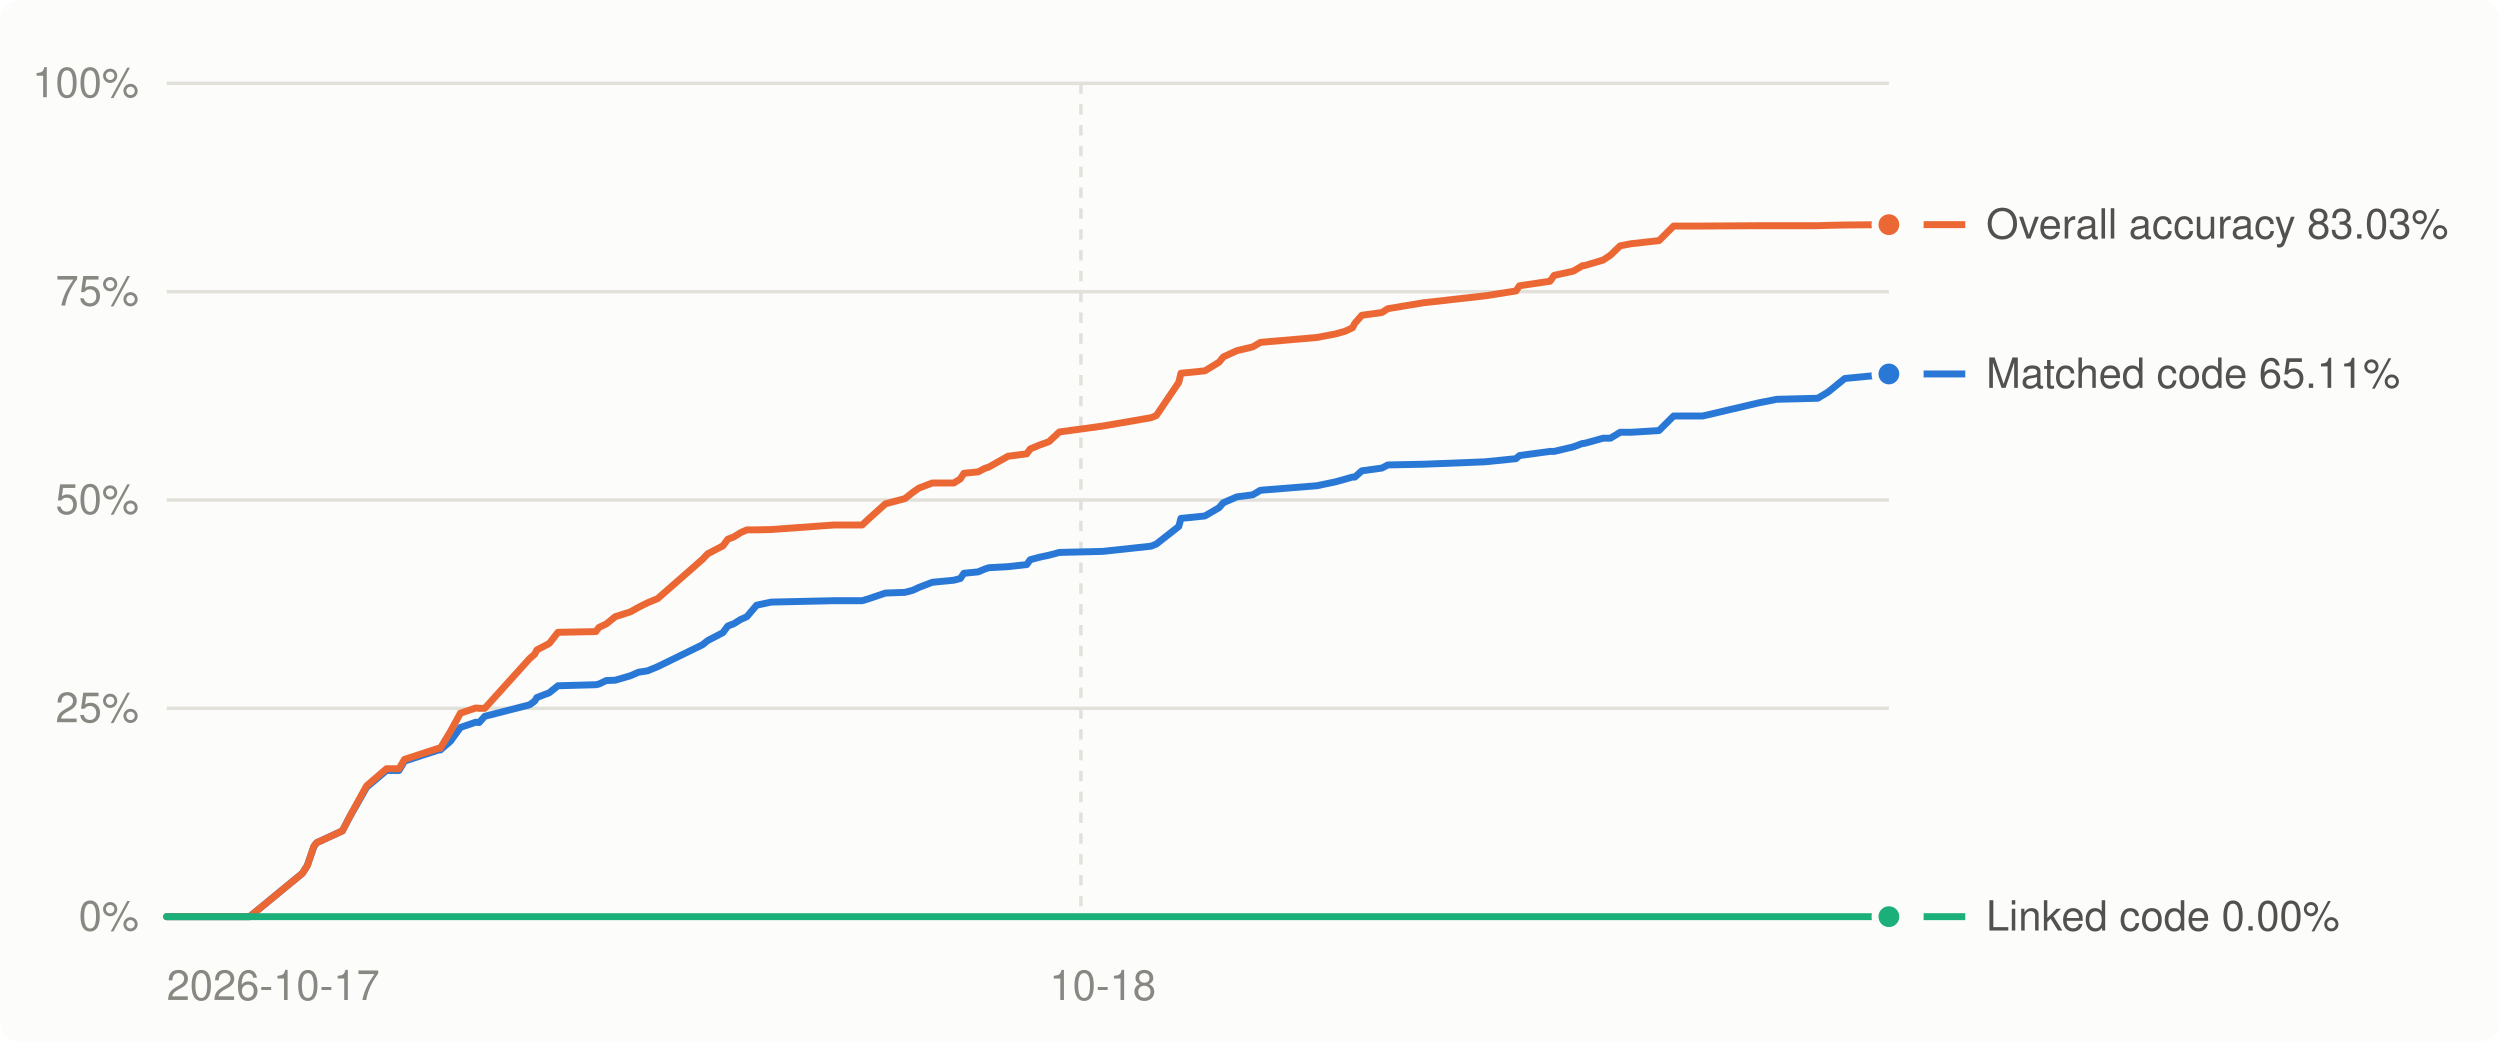
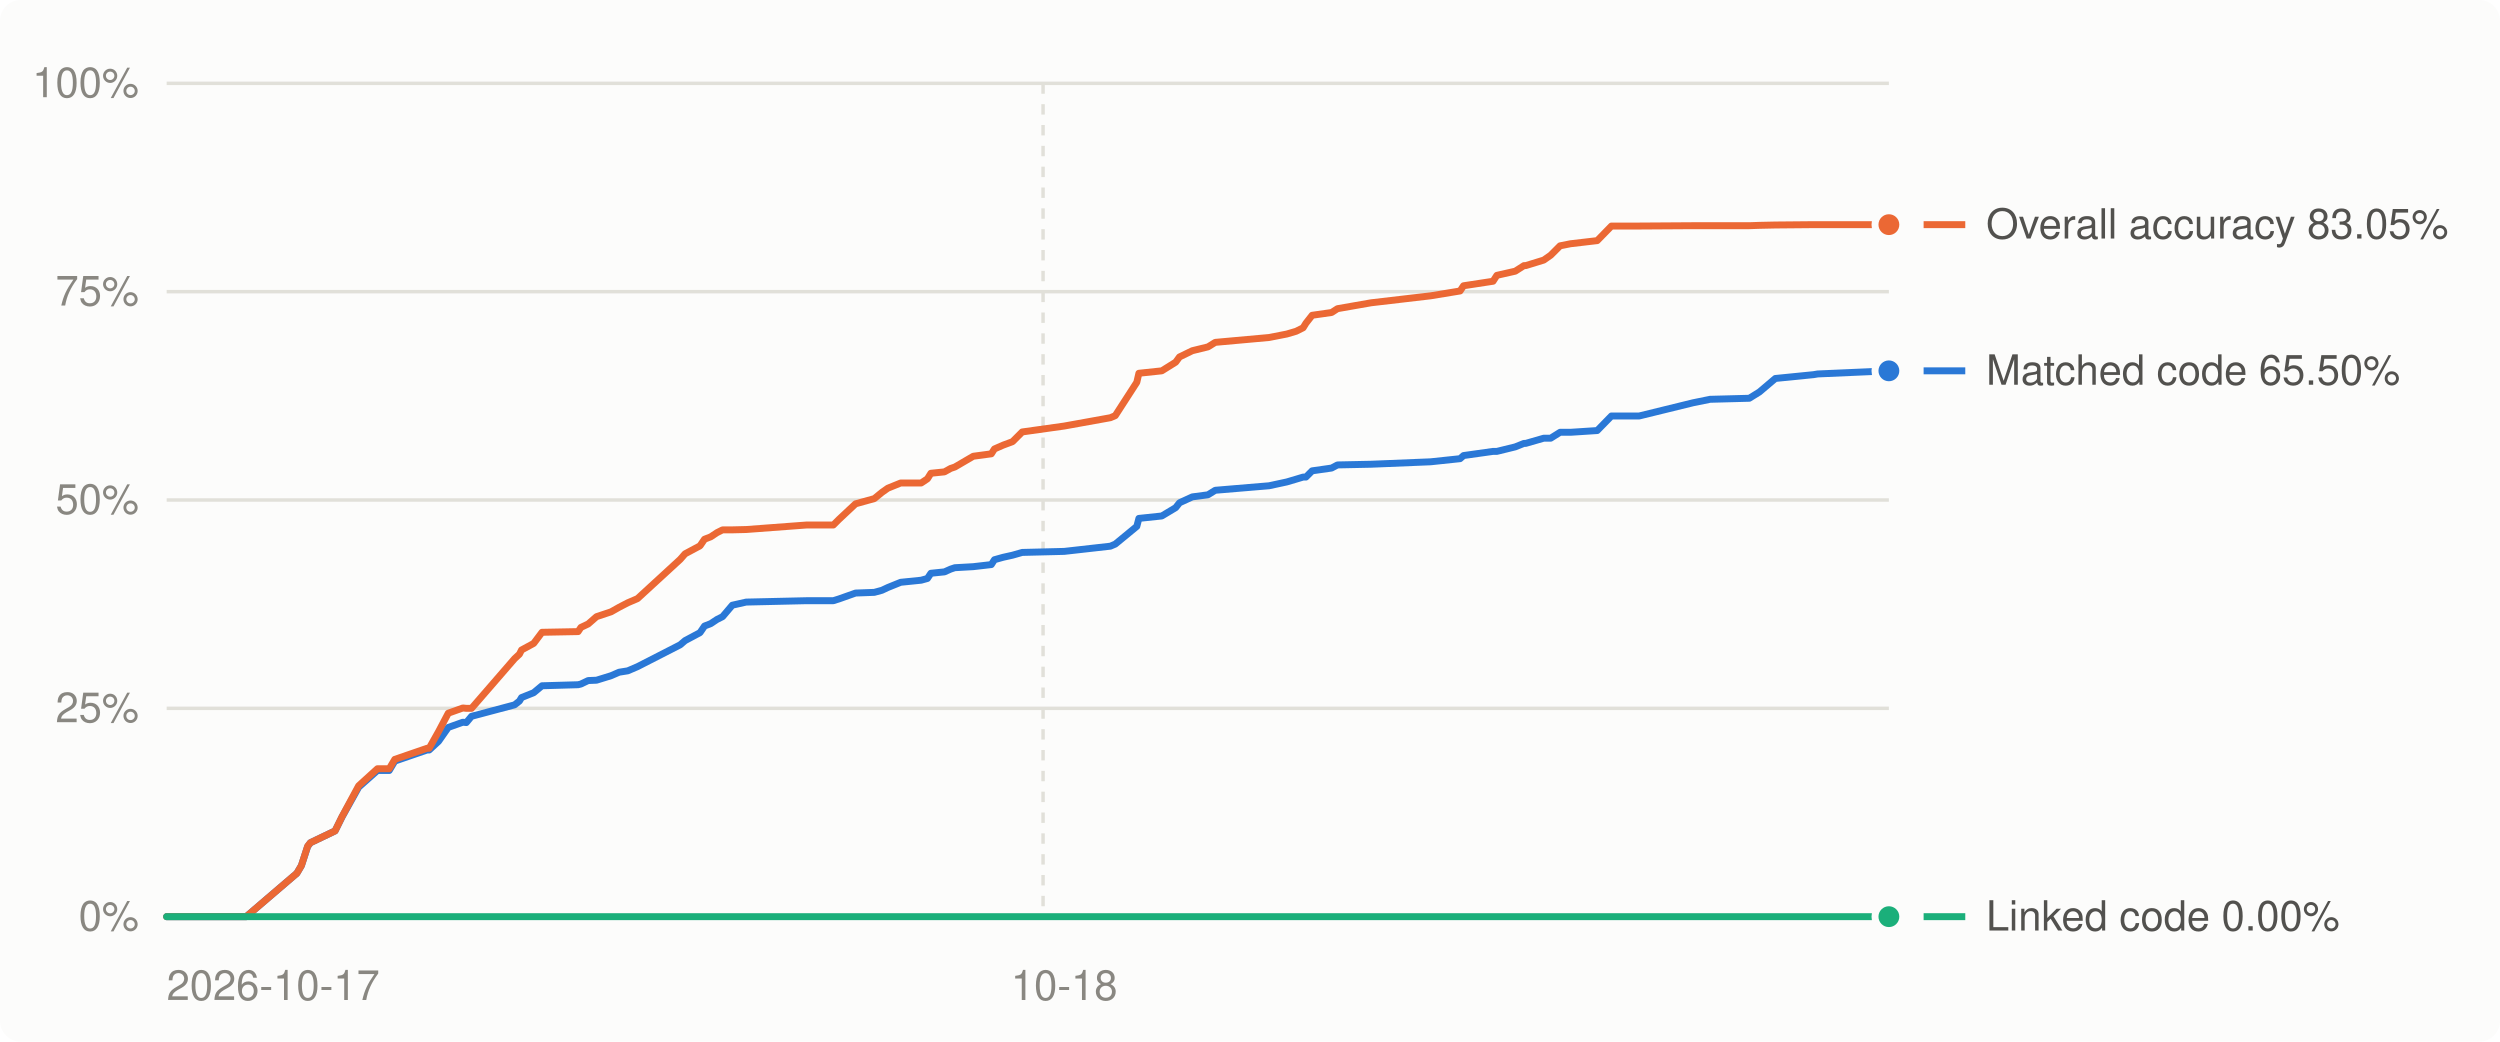
<svg xmlns="http://www.w3.org/2000/svg" viewBox="0 0 720 300" width="720" height="300" role="img" aria-label="Decompilation progress over time">
  <style>
.bg{fill:#fcfcfb}.grid{stroke:#e1e0d9}.muted{fill:#898781}.lbl{fill:#52514e}.ln0{stroke:#2a78d6}.dot0{fill:#2a78d6;stroke:#fcfcfb}.ln1{stroke:#eb6834}.dot1{fill:#eb6834;stroke:#fcfcfb}.ln2{stroke:#1baf7a}.dot2{fill:#1baf7a;stroke:#fcfcfb}
@media (prefers-color-scheme: dark){.bg{fill:#1a1a19}.grid{stroke:#2c2c2a}.muted{fill:#898781}.lbl{fill:#c3c2b7}.ln0{stroke:#3987e5}.dot0{fill:#3987e5;stroke:#1a1a19}.ln1{stroke:#d95926}.dot1{fill:#d95926;stroke:#1a1a19}.ln2{stroke:#199e70}.dot2{fill:#199e70;stroke:#1a1a19}}
text{font:12px -apple-system,BlinkMacSystemFont,'Segoe UI',Helvetica,Arial,sans-serif}
</style>
  <rect class="bg" width="720" height="300" rx="6" />
  <line x1="48" x2="544" y1="264.0" y2="264.0" class="grid" stroke-width="1" />
  <text x="40" y="268.0" class="muted" text-anchor="end">0%</text>
  <line x1="48" x2="544" y1="204.0" y2="204.0" class="grid" stroke-width="1" />
  <text x="40" y="208.0" class="muted" text-anchor="end">25%</text>
  <line x1="48" x2="544" y1="144.0" y2="144.0" class="grid" stroke-width="1" />
  <text x="40" y="148.0" class="muted" text-anchor="end">50%</text>
  <line x1="48" x2="544" y1="84.0" y2="84.0" class="grid" stroke-width="1" />
  <text x="40" y="88.0" class="muted" text-anchor="end">75%</text>
  <line x1="48" x2="544" y1="24.0" y2="24.0" class="grid" stroke-width="1" />
  <text x="40" y="28.0" class="muted" text-anchor="end">100%</text>
-   <line x1="311.3" x2="311.3" y1="24" y2="264" class="grid" stroke-width="1" stroke-dasharray="3 3" />
+   <line x1="300.4" x2="300.4" y1="24" y2="264" class="grid" stroke-width="1" stroke-dasharray="3 3" />
  <text class="muted" x="48.0" y="288" text-anchor="start">2026-10-17</text>
-   <text class="muted" x="317.6" y="288" text-anchor="middle">10-18</text>
-   <polyline points="48.0,264.0 71.9,264.0 87.1,251.5 88.5,249.3 90.4,243.8 91.2,242.7 98.6,239.3 100.7,235.3 105.6,226.7 111.3,221.9 114.9,221.9 116.5,219.2 126.3,216.0 126.8,216.0 129.7,213.5 132.6,209.5 137.0,208.0 138.0,208.1 139.6,206.3 152.5,203.0 154.0,201.9 154.6,200.9 158.2,199.5 160.7,197.5 171.6,197.2 172.5,197.0 174.6,196.0 177.2,195.9 181.6,194.6 183.9,193.6 186.5,193.2 189.4,192.0 202.3,185.7 203.8,184.5 208.2,182.2 209.6,180.3 211.4,179.6 213.3,178.4 215.1,177.6 217.9,174.3 222.1,173.4 240.2,173.0 248.3,173.0 250.0,172.5 255.0,170.8 260.6,170.6 262.9,170.0 264.6,169.2 268.5,167.7 274.7,167.1 276.6,166.6 277.6,165.1 281.7,164.7 283.6,163.9 284.8,163.5 290.3,163.2 295.7,162.6 296.7,161.2 299.3,160.5 302.1,159.9 305.1,159.1 317.6,158.8 331.5,157.3 333.0,156.7 339.5,151.6 340.1,149.3 347.0,148.6 351.1,146.2 352.3,144.8 356.2,143.1 360.8,142.5 363.0,141.2 379.2,139.9 384.5,138.8 387.4,138.0 389.5,137.4 390.2,137.4 392.2,135.6 398.0,134.8 399.7,133.9 409.9,133.7 427.7,133.0 436.6,132.1 437.6,131.2 446.4,130.0 447.6,130.0 453.1,128.7 455.8,127.7 456.3,127.7 461.7,126.2 463.8,126.2 466.6,124.5 469.7,124.5 477.8,124.0 482.0,119.8 490.4,119.8 506.6,116.0 511.7,115.0 523.5,114.7 526.5,112.9 531.3,109.0 542.7,107.9 544.0,107.7" fill="none" class="ln0" stroke-width="2" stroke-linejoin="round" stroke-linecap="round" />
-   <polyline points="48.0,264.0 71.9,264.0 87.1,251.5 88.5,249.3 90.4,243.7 91.2,242.7 98.6,239.3 100.7,235.2 105.6,226.3 111.3,221.4 114.9,221.4 116.5,218.7 126.3,215.5 126.8,215.5 129.7,210.7 132.6,205.4 137.0,203.9 138.0,204.0 139.6,204.0 152.5,189.7 154.0,188.4 154.6,187.2 158.2,185.3 160.7,182.1 171.6,181.9 172.5,180.7 174.6,179.7 177.2,177.6 181.6,176.2 183.9,174.9 186.5,173.6 189.4,172.4 202.3,161.1 203.8,159.5 208.2,157.2 209.6,155.3 211.4,154.6 213.3,153.4 215.1,152.6 217.9,152.6 222.1,152.5 240.2,151.2 248.3,151.2 250.0,149.6 255.0,145.1 260.6,143.6 262.9,141.8 264.6,140.6 268.5,139.1 274.7,139.1 276.6,137.9 277.6,136.3 281.7,135.9 283.6,134.9 284.8,134.5 290.3,131.4 295.7,130.7 296.7,129.3 299.3,128.2 302.1,127.2 305.1,124.4 317.6,122.7 331.5,120.3 333.0,119.7 339.5,110.1 340.1,107.5 347.0,106.8 351.1,104.3 352.3,102.8 356.2,101.0 360.8,99.9 363.0,98.6 379.2,97.2 384.5,96.2 387.4,95.4 389.5,94.4 390.2,93.1 392.2,90.8 398.0,90.0 399.7,88.9 409.9,87.2 427.7,85.2 436.6,83.8 437.6,82.3 446.4,81.0 447.6,79.3 453.1,78.1 455.8,76.5 456.3,76.5 461.7,74.9 463.8,73.5 466.6,70.8 469.7,70.2 477.8,69.3 482.0,65.1 490.4,65.1 506.6,65.0 511.7,65.0 523.5,65.0 526.5,64.9 531.3,64.8 542.7,64.7 544.0,64.7" fill="none" class="ln1" stroke-width="2" stroke-linejoin="round" stroke-linecap="round" />
-   <polyline points="48.0,264.0 71.9,264.0 87.1,264.0 88.5,264.0 90.4,264.0 91.2,264.0 98.6,264.0 100.7,264.0 105.6,264.0 111.3,264.0 114.9,264.0 116.5,264.0 126.3,264.0 126.8,264.0 129.7,264.0 132.6,264.0 137.0,264.0 138.0,264.0 139.6,264.0 152.5,264.0 154.0,264.0 154.6,264.0 158.2,264.0 160.7,264.0 171.6,264.0 172.5,264.0 174.6,264.0 177.2,264.0 181.6,264.0 183.9,264.0 186.5,264.0 189.4,264.0 202.3,264.0 203.8,264.0 208.2,264.0 209.6,264.0 211.4,264.0 213.3,264.0 215.1,264.0 217.9,264.0 222.1,264.0 240.2,264.0 248.3,264.0 250.0,264.0 255.0,264.0 260.6,264.0 262.9,264.0 264.6,264.0 268.5,264.0 274.7,264.0 276.6,264.0 277.6,264.0 281.7,264.0 283.6,264.0 284.8,264.0 290.3,264.0 295.7,264.0 296.7,264.0 299.3,264.0 302.1,264.0 305.1,264.0 317.6,264.0 331.5,264.0 333.0,264.0 339.5,264.0 340.1,264.0 347.0,264.0 351.1,264.0 352.3,264.0 356.2,264.0 360.8,264.0 363.0,264.0 379.2,264.0 384.5,264.0 387.4,264.0 389.5,264.0 390.2,264.0 392.2,264.0 398.0,264.0 399.7,264.0 409.9,264.0 427.7,264.0 436.6,264.0 437.6,264.0 446.4,264.0 447.6,264.0 453.1,264.0 455.8,264.0 456.3,264.0 461.7,264.0 463.8,264.0 466.6,264.0 469.7,264.0 477.8,264.0 482.0,264.0 490.4,264.0 506.6,264.0 511.7,264.0 523.5,264.0 526.5,264.0 531.3,264.0 542.7,264.0 544.0,264.0" fill="none" class="ln2" stroke-width="2" stroke-linejoin="round" stroke-linecap="round" />
-   <circle cx="544.0" cy="107.7" r="4" class="dot0" stroke-width="2" />
+   <text class="muted" x="306.5" y="288" text-anchor="middle">10-18</text>
+   <polyline points="48.0,264.0 70.9,264.0 85.5,251.5 86.8,249.3 88.6,243.8 89.4,242.7 96.5,239.3 98.5,235.3 103.3,226.7 108.7,221.9 112.1,221.9 113.7,219.2 123.0,216.0 123.6,216.0 126.3,213.5 129.1,209.5 133.3,208.0 134.3,208.1 135.8,206.3 148.2,203.0 149.6,201.9 150.2,200.9 153.7,199.5 156.1,197.5 166.5,197.2 167.3,197.0 169.4,196.0 171.8,195.9 176.0,194.6 178.3,193.6 180.8,193.2 183.6,192.0 195.9,185.7 197.3,184.5 201.6,182.2 202.9,180.3 204.7,179.6 206.5,178.4 208.1,177.6 210.9,174.3 214.9,173.4 232.3,173.0 240.0,173.0 241.6,172.5 246.4,170.8 251.8,170.6 254.0,170.0 255.7,169.2 259.4,167.7 265.3,167.1 267.1,166.6 268.1,165.1 272.0,164.7 273.8,163.9 275.0,163.5 280.3,163.2 285.5,162.6 286.4,161.2 288.9,160.5 291.6,159.9 294.4,159.1 306.5,158.8 319.8,157.3 321.2,156.7 327.4,151.6 328.0,149.3 334.6,148.6 338.6,146.2 339.7,144.8 343.4,143.1 347.9,142.5 350.0,141.2 365.5,139.9 370.6,138.8 373.3,138.0 375.3,137.4 376.1,137.4 377.9,135.6 383.5,134.8 385.2,133.9 394.9,133.7 412.0,133.0 420.5,132.1 421.5,131.2 430.0,130.0 431.1,130.0 436.4,128.7 438.9,127.7 439.4,127.7 444.6,126.2 446.6,126.2 449.3,124.5 452.3,124.5 460.0,124.0 464.1,119.8 472.1,119.8 487.6,116.0 492.5,115.0 503.8,114.7 506.7,112.9 511.3,109.0 522.3,107.9 523.5,107.7 544.0,106.8" fill="none" class="ln0" stroke-width="2" stroke-linejoin="round" stroke-linecap="round" />
+   <polyline points="48.0,264.0 70.9,264.0 85.5,251.5 86.8,249.3 88.6,243.7 89.4,242.7 96.5,239.3 98.5,235.2 103.3,226.3 108.7,221.4 112.1,221.4 113.7,218.7 123.0,215.5 123.6,215.5 126.3,210.7 129.1,205.4 133.3,203.9 134.3,204.0 135.8,204.0 148.2,189.7 149.6,188.4 150.2,187.2 153.7,185.3 156.1,182.1 166.5,181.9 167.3,180.7 169.4,179.7 171.8,177.6 176.0,176.2 178.3,174.9 180.8,173.6 183.6,172.4 195.9,161.1 197.3,159.5 201.6,157.2 202.9,155.3 204.7,154.6 206.5,153.4 208.1,152.6 210.9,152.6 214.9,152.5 232.3,151.2 240.0,151.2 241.6,149.6 246.4,145.1 251.8,143.6 254.0,141.8 255.7,140.6 259.4,139.1 265.3,139.1 267.1,137.9 268.1,136.3 272.0,135.9 273.8,134.9 275.0,134.5 280.3,131.4 285.5,130.7 286.4,129.3 288.9,128.2 291.6,127.2 294.4,124.4 306.5,122.7 319.8,120.3 321.2,119.7 327.4,110.1 328.0,107.5 334.6,106.8 338.6,104.3 339.7,102.8 343.4,101.0 347.9,99.9 350.0,98.6 365.5,97.2 370.6,96.2 373.3,95.4 375.3,94.4 376.1,93.1 377.9,90.8 383.5,90.0 385.2,88.9 394.9,87.2 412.0,85.2 420.5,83.8 421.5,82.3 430.0,81.0 431.1,79.3 436.4,78.1 438.9,76.5 439.4,76.5 444.6,74.9 446.6,73.5 449.3,70.8 452.3,70.2 460.0,69.3 464.1,65.1 472.1,65.1 487.6,65.0 492.5,65.0 503.8,65.0 506.7,64.9 511.3,64.8 522.3,64.7 523.5,64.7 544.0,64.7" fill="none" class="ln1" stroke-width="2" stroke-linejoin="round" stroke-linecap="round" />
+   <polyline points="48.0,264.0 70.9,264.0 85.5,264.0 86.8,264.0 88.6,264.0 89.4,264.0 96.5,264.0 98.5,264.0 103.3,264.0 108.7,264.0 112.1,264.0 113.7,264.0 123.0,264.0 123.6,264.0 126.3,264.0 129.1,264.0 133.3,264.0 134.3,264.0 135.8,264.0 148.2,264.0 149.6,264.0 150.2,264.0 153.7,264.0 156.1,264.0 166.5,264.0 167.3,264.0 169.4,264.0 171.8,264.0 176.0,264.0 178.3,264.0 180.8,264.0 183.6,264.0 195.9,264.0 197.3,264.0 201.6,264.0 202.9,264.0 204.7,264.0 206.5,264.0 208.1,264.0 210.9,264.0 214.9,264.0 232.3,264.0 240.0,264.0 241.6,264.0 246.4,264.0 251.8,264.0 254.0,264.0 255.7,264.0 259.4,264.0 265.3,264.0 267.1,264.0 268.1,264.0 272.0,264.0 273.8,264.0 275.0,264.0 280.3,264.0 285.5,264.0 286.4,264.0 288.9,264.0 291.6,264.0 294.4,264.0 306.5,264.0 319.8,264.0 321.2,264.0 327.4,264.0 328.0,264.0 334.6,264.0 338.6,264.0 339.7,264.0 343.4,264.0 347.9,264.0 350.0,264.0 365.5,264.0 370.6,264.0 373.3,264.0 375.3,264.0 376.1,264.0 377.9,264.0 383.5,264.0 385.2,264.0 394.9,264.0 412.0,264.0 420.5,264.0 421.5,264.0 430.0,264.0 431.1,264.0 436.4,264.0 438.9,264.0 439.4,264.0 444.6,264.0 446.6,264.0 449.3,264.0 452.3,264.0 460.0,264.0 464.1,264.0 472.1,264.0 487.6,264.0 492.5,264.0 503.8,264.0 506.7,264.0 511.3,264.0 522.3,264.0 523.5,264.0 544.0,264.0" fill="none" class="ln2" stroke-width="2" stroke-linejoin="round" stroke-linecap="round" />
+   <circle cx="544.0" cy="106.8" r="4" class="dot0" stroke-width="2" />
  <circle cx="544.0" cy="64.7" r="4" class="dot1" stroke-width="2" />
  <circle cx="544.0" cy="264.0" r="4" class="dot2" stroke-width="2" />
  <line x1="554" x2="566" y1="264.0" y2="264.0" class="ln2" stroke-width="2" />
  <text class="lbl" x="572" y="268.0">Linked code 0.00%</text>
-   <line x1="554" x2="566" y1="107.7" y2="107.7" class="ln0" stroke-width="2" />
-   <text class="lbl" x="572" y="111.7">Matched code 65.11%</text>
+   <line x1="554" x2="566" y1="106.8" y2="106.8" class="ln0" stroke-width="2" />
+   <text class="lbl" x="572" y="110.8">Matched code 65.50%</text>
  <line x1="554" x2="566" y1="64.7" y2="64.7" class="ln1" stroke-width="2" />
-   <text class="lbl" x="572" y="68.7">Overall accuracy 83.03%</text>
+   <text class="lbl" x="572" y="68.7">Overall accuracy 83.05%</text>
</svg>
